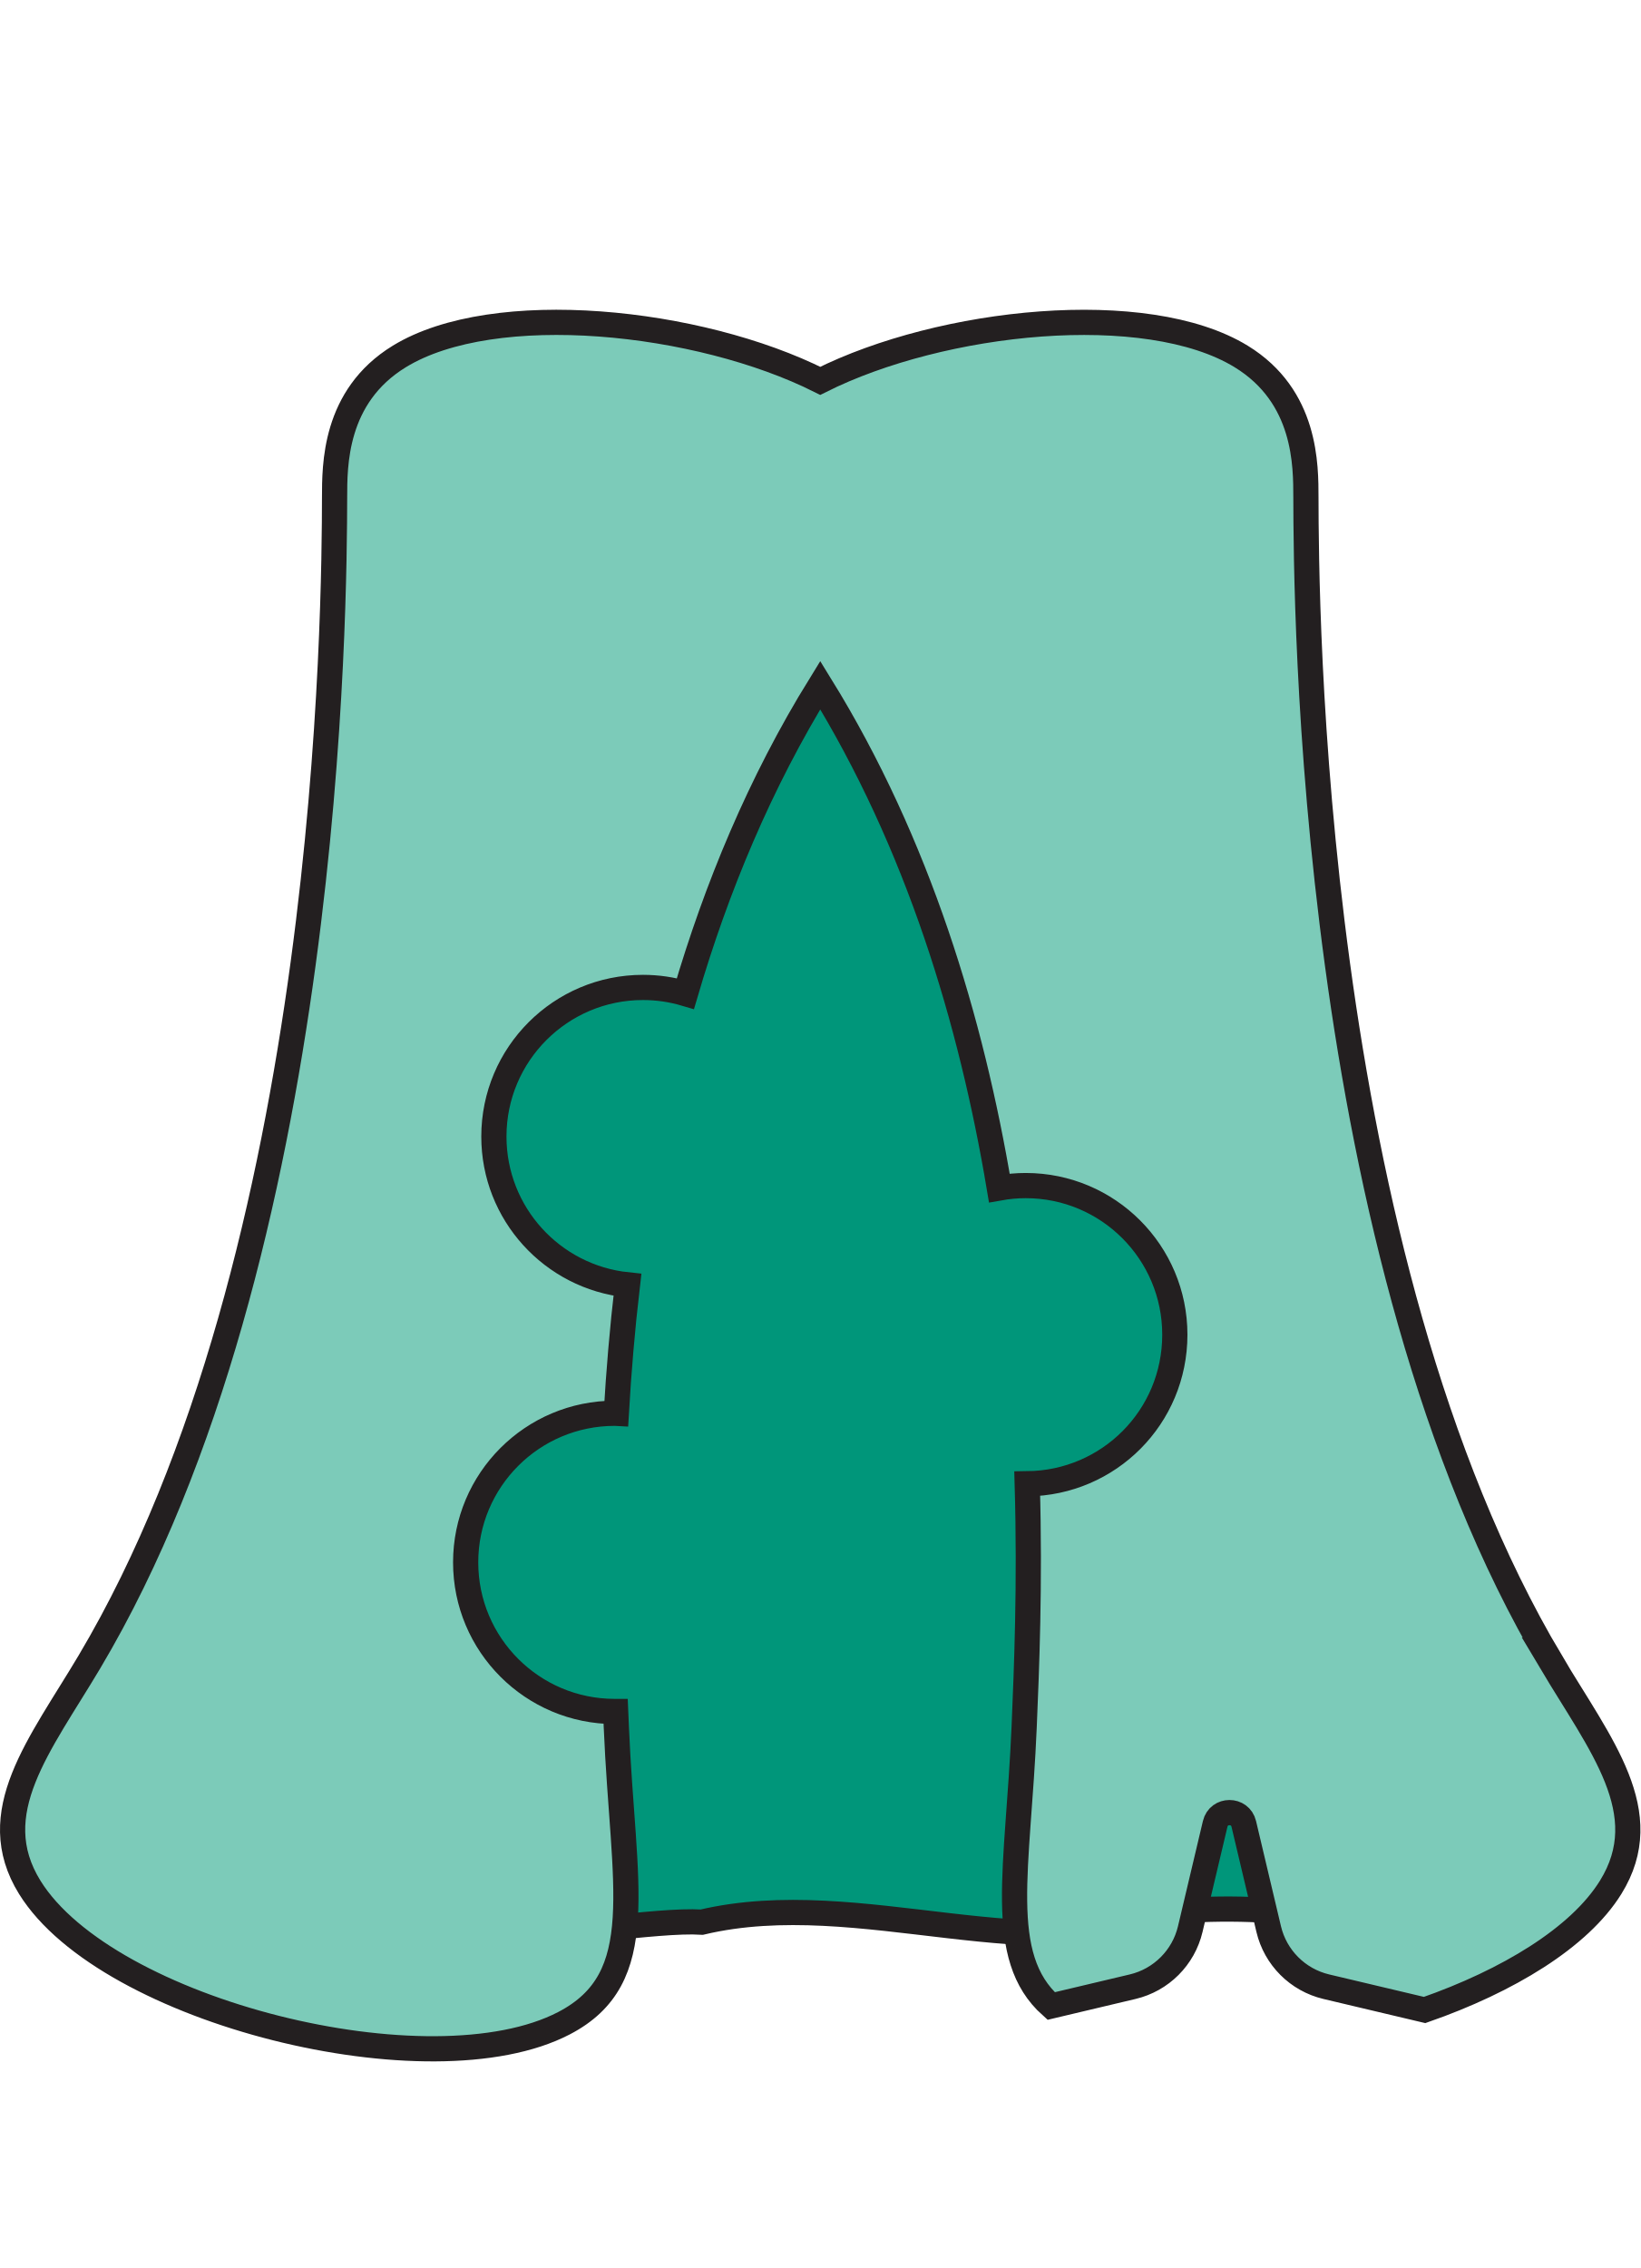
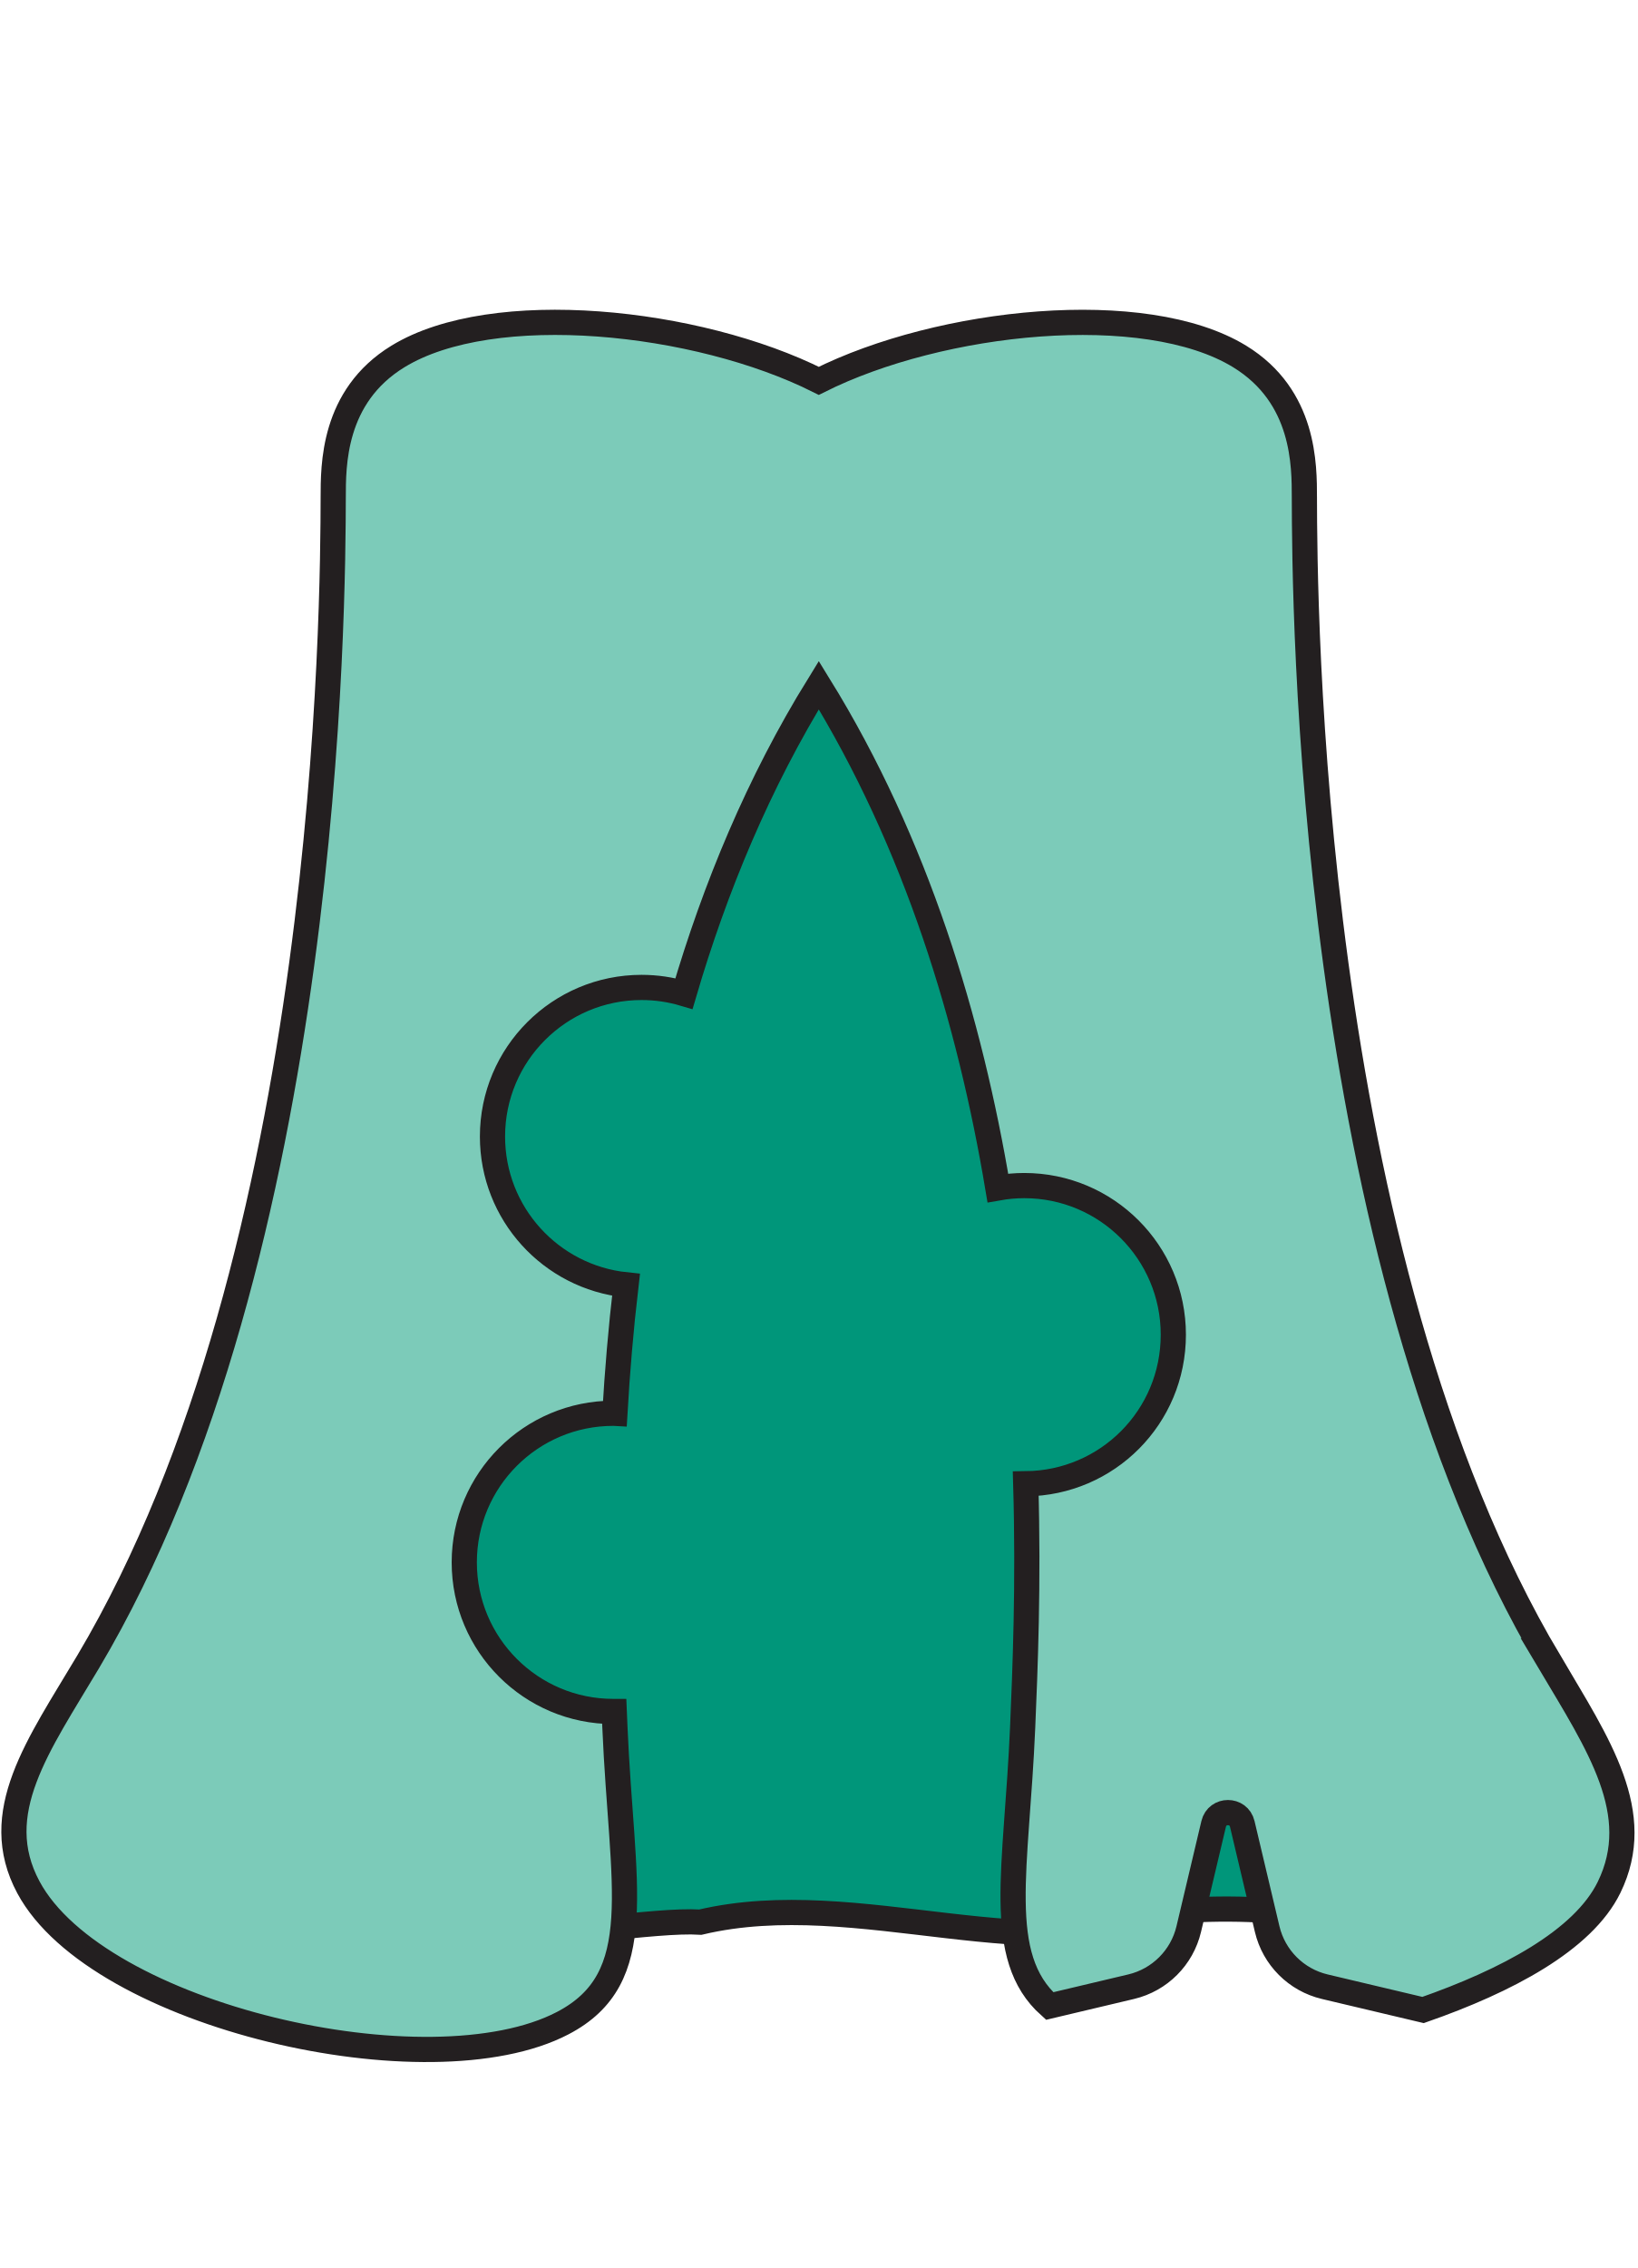
- <svg xmlns="http://www.w3.org/2000/svg" id="b" data-name="Layer 2" width="651.04" height="900" viewBox="0 0 651.04 900">
+ <svg xmlns="http://www.w3.org/2000/svg" id="b" data-name="Layer 2" width="650" height="900" viewBox="0 0 650 900">
  <defs>
    <style>
      .d {
        fill: #00967a;
      }

      .d, .e {
        stroke: #231f20;
        stroke-miterlimit: 10;
        stroke-width: 10px;
      }

      .e {
        fill: #7ccbb9;
      }

      .f {
        fill: none;
      }
    </style>
  </defs>
  <g id="c" data-name="Layer 1">
    <g>
      <g>
-         <path class="d" d="M471.44,758.01c-59.31,24.96-129.77-10.16-192.93,4.75-35.92-2.34-165.49,30.44-143.09-34.71,13.5-30.32,36.33-116.44,38.1-152.11,16.34-141.38,41.56-218.73,6.23-357.49,17.38-98.81,125.63,4.74,190.41-31.67,37.97-1.39,133.29-44.52,124.17,23.24-30.44,132.82,105.61,370.04,77.12,503.41-13.31,85.71-2.27,39.28-100.01,44.58Z" />
-         <path class="e" d="M615.55,659.48c-96.46-162.19-97.18-422.12-97.29-461.99-.03-12.62.29-40.14-25.71-56.05-37.62-23.01-118.68-14.56-167.03,9.69-48.35-24.26-129.41-32.71-167.03-9.69-26,15.9-25.68,43.42-25.71,56.05-.11,39.87-.83,299.79-97.29,461.99-19.67,33.07-42,59.87-23.69,89.45,30.6,49.42,159.12,81.52,212.07,53.91,34.42-17.94,23.4-54.08,20.72-117.51-.08-1.97-.17-4.04-.26-6.17-.12,0-.24,0-.36,0-32.68,0-59.17-26.49-59.17-59.17s26.49-59.17,59.17-59.17c.2,0,.41.01.61.02.94-16.29,2.36-33.37,4.42-50.98-29.78-3.09-53-28.26-53-58.85,0-32.68,26.49-59.17,59.17-59.17,5.85,0,11.5.86,16.84,2.44,12.26-41.77,29.47-83.51,53.51-122.4,38.97,63.04,60,133.56,71.07,199.53,3.4-.61,6.9-.94,10.48-.94,32.68,0,59.17,26.49,59.17,59.17s-26.17,58.84-58.58,59.16c1.16,40.17-.26,73.9-1.22,96.53-2.38,56.26-11.31,91.05,10.72,110.71l32.35-7.67c11.32-2.68,20.17-11.53,22.85-22.85l9.89-41.75c1.42-5.98,9.93-5.98,11.35,0l9.89,41.75c2.68,11.32,11.53,20.17,22.85,22.85l39.03,9.25c32.99-11.52,61.45-28.69,73.84-48.7,18.32-29.58-4.02-56.38-23.69-89.45Z" />
+         <path class="d" d="M470.92,758.01c-59.31,24.96-129.77-10.16-192.93,4.75-35.92-2.34-165.49,30.44-143.09-34.71,13.5-30.32,36.33-116.44,38.1-152.11,16.34-141.38,41.56-218.73,6.23-357.49,17.38-98.81,125.63,4.74,190.41-31.67,37.97-1.39,133.29-44.52,124.17,23.24-30.44,132.82,105.61,370.04,77.12,503.41-13.31,85.71-2.27,39.28-100.01,44.58Z" />
+         <path class="e" d="M615.03,659.48c-96.46-162.19-97.18-422.12-97.29-461.99-.03-12.62.29-40.14-25.71-56.05-37.62-23.01-118.68-14.56-167.03,9.69-48.35-24.26-129.41-32.71-167.03-9.69-26,15.9-25.68,43.42-25.71,56.05-.11,39.87-.83,299.79-97.29,461.99-19.67,33.07-39.55,59.91-23.69,89.45,27.49,51.21,159.12,81.52,212.07,53.91,34.42-17.94,23.4-54.08,20.72-117.51-.08-1.97-.17-4.04-.26-6.17-.12,0-.24,0-.36,0-32.68,0-59.17-26.49-59.17-59.17s26.49-59.17,59.17-59.17c.2,0,.41.01.61.02.94-16.29,2.36-33.37,4.42-50.98-29.78-3.09-53-28.26-53-58.85,0-32.68,26.49-59.17,59.17-59.17,5.85,0,11.5.86,16.84,2.44,12.26-41.77,29.47-83.51,53.51-122.4,38.97,63.04,60,133.56,71.07,199.53,3.4-.61,6.9-.94,10.48-.94,32.68,0,59.17,26.49,59.17,59.17s-26.17,58.84-58.58,59.16c1.16,40.17-.26,73.9-1.22,96.53-2.38,56.26-11.31,91.05,10.72,110.71l32.35-7.67c11.32-2.68,20.17-11.53,22.85-22.85l9.89-41.75c1.42-5.98,9.93-5.98,11.35,0l9.89,41.75c2.68,11.32,11.53,20.17,22.85,22.85l39.03,9.25c32.99-11.52,63.52-27.55,73.84-48.7,14.28-29.29-4.02-56.38-23.69-89.45Z" />
      </g>
-       <rect class="f" x=".52" width="650" height="900" />
+       <rect class="f" width="650" height="900" />
    </g>
  </g>
</svg>
